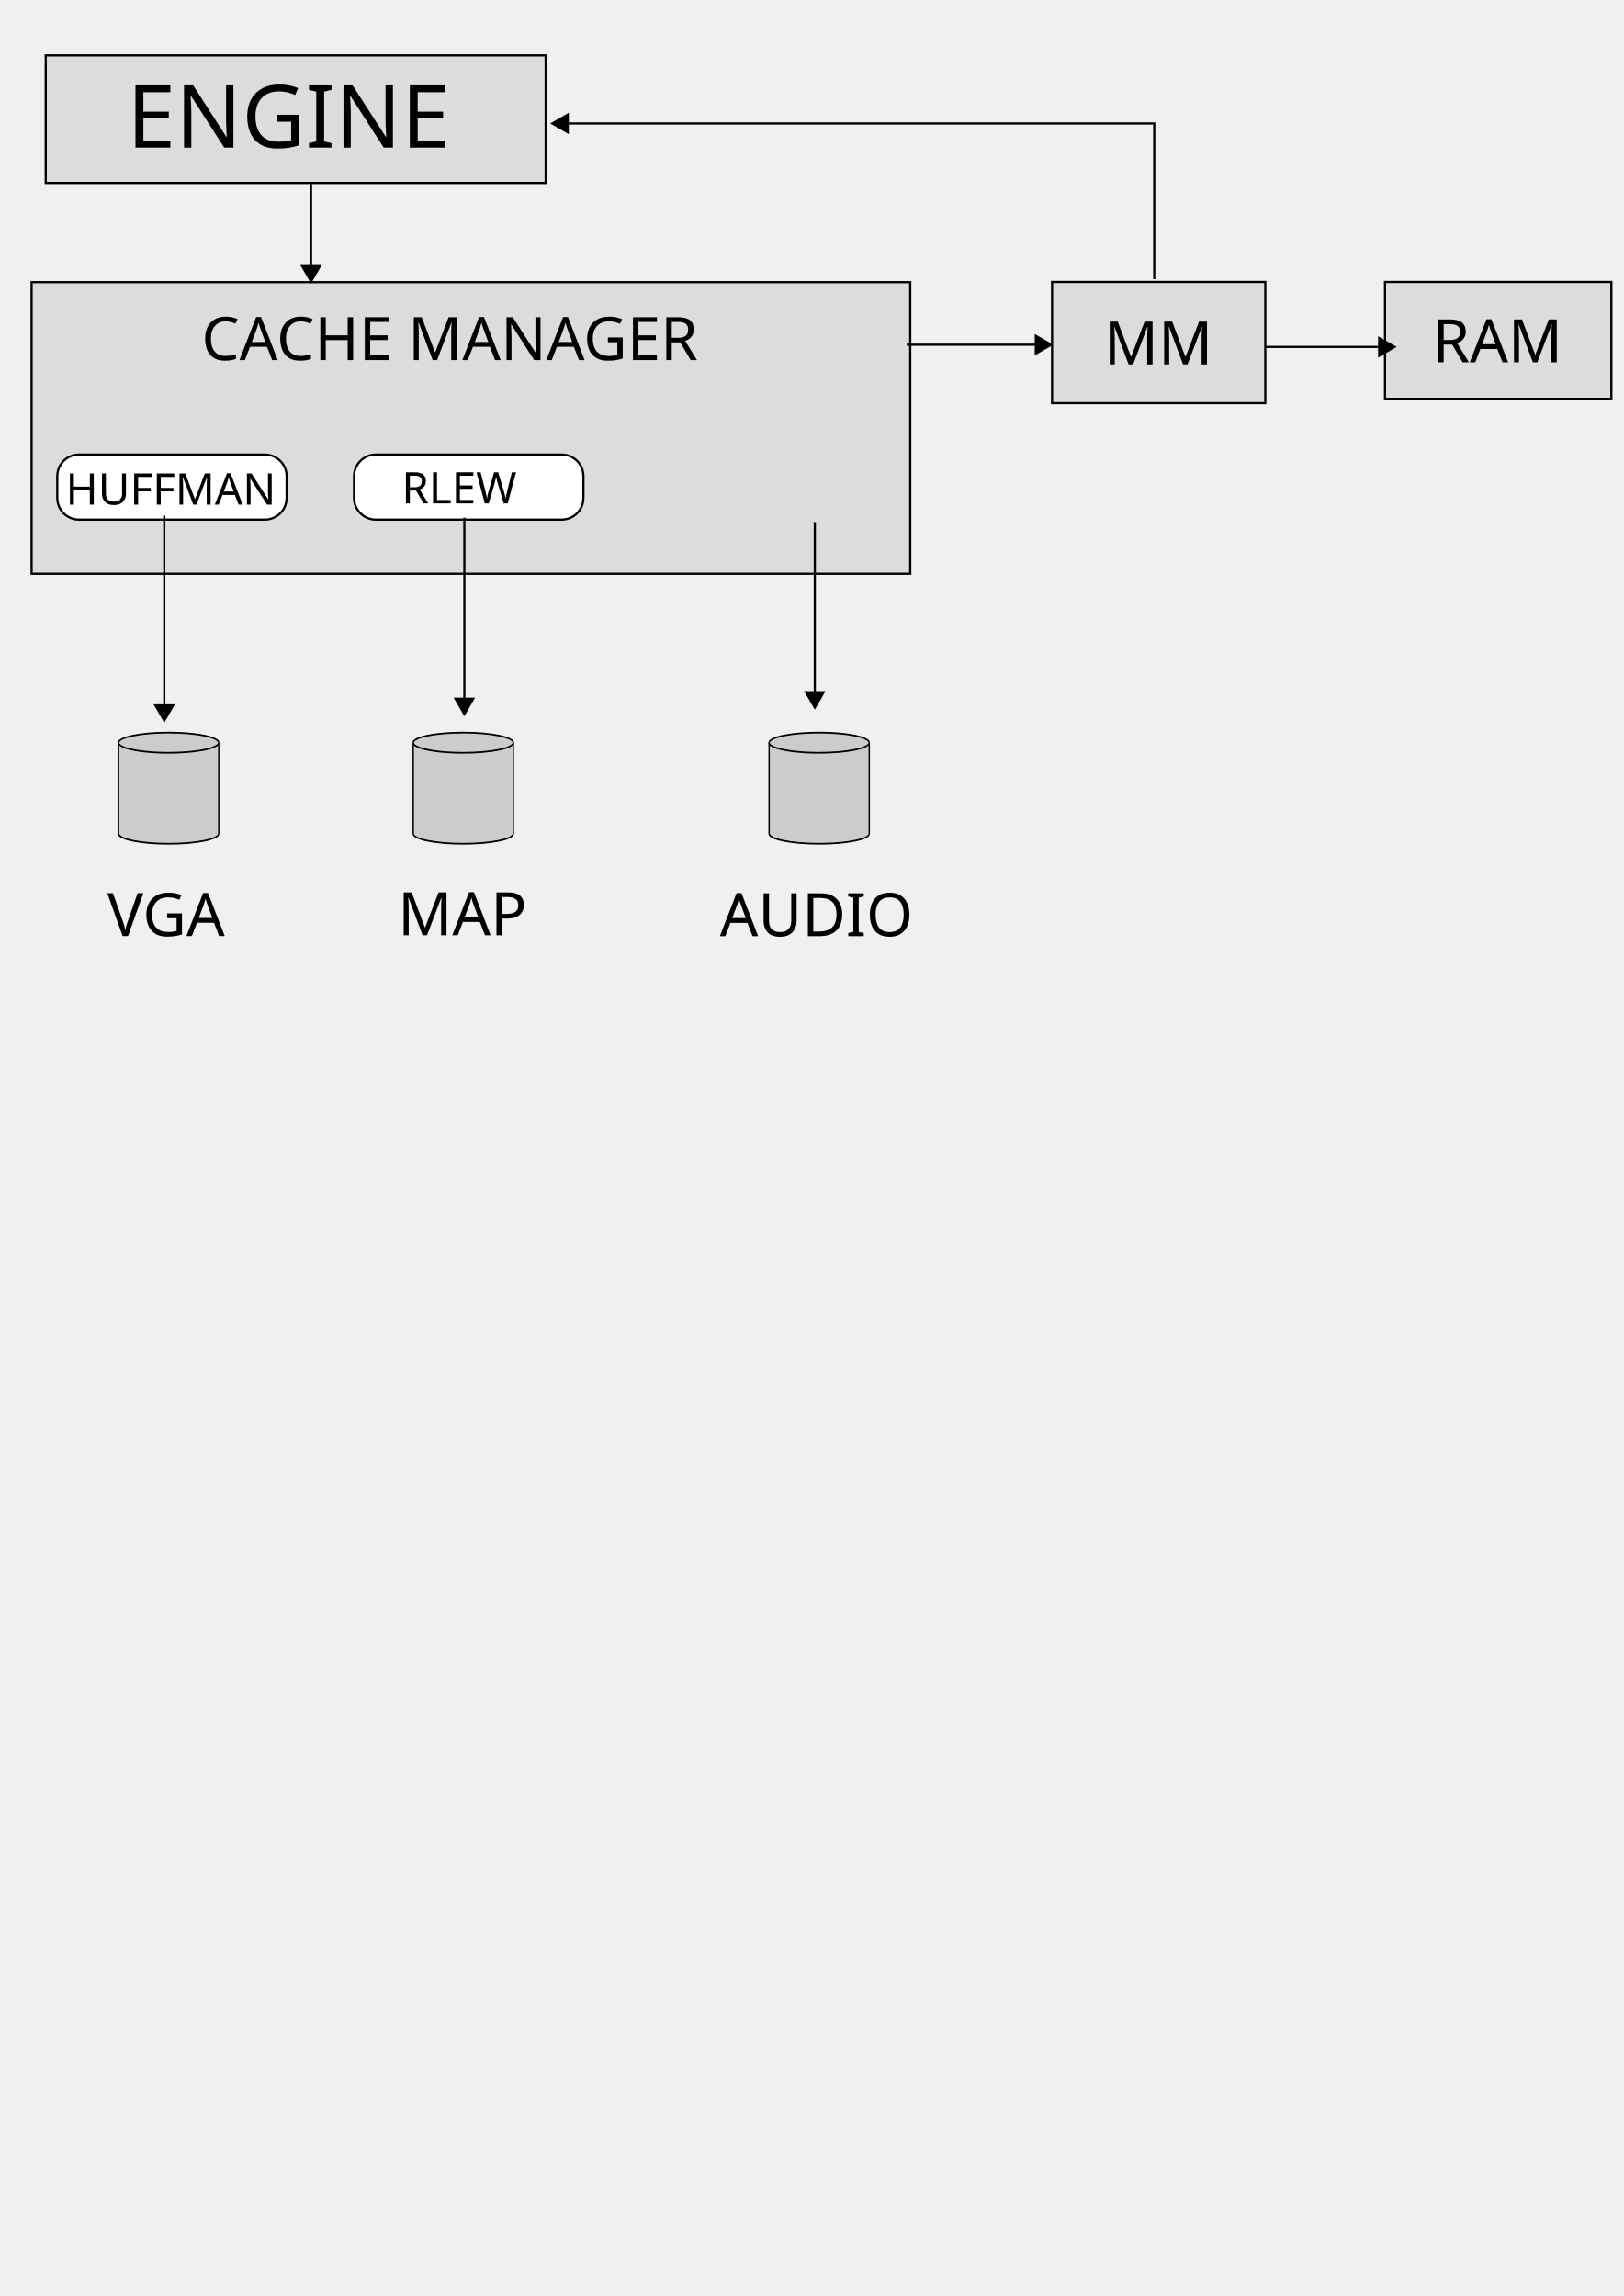
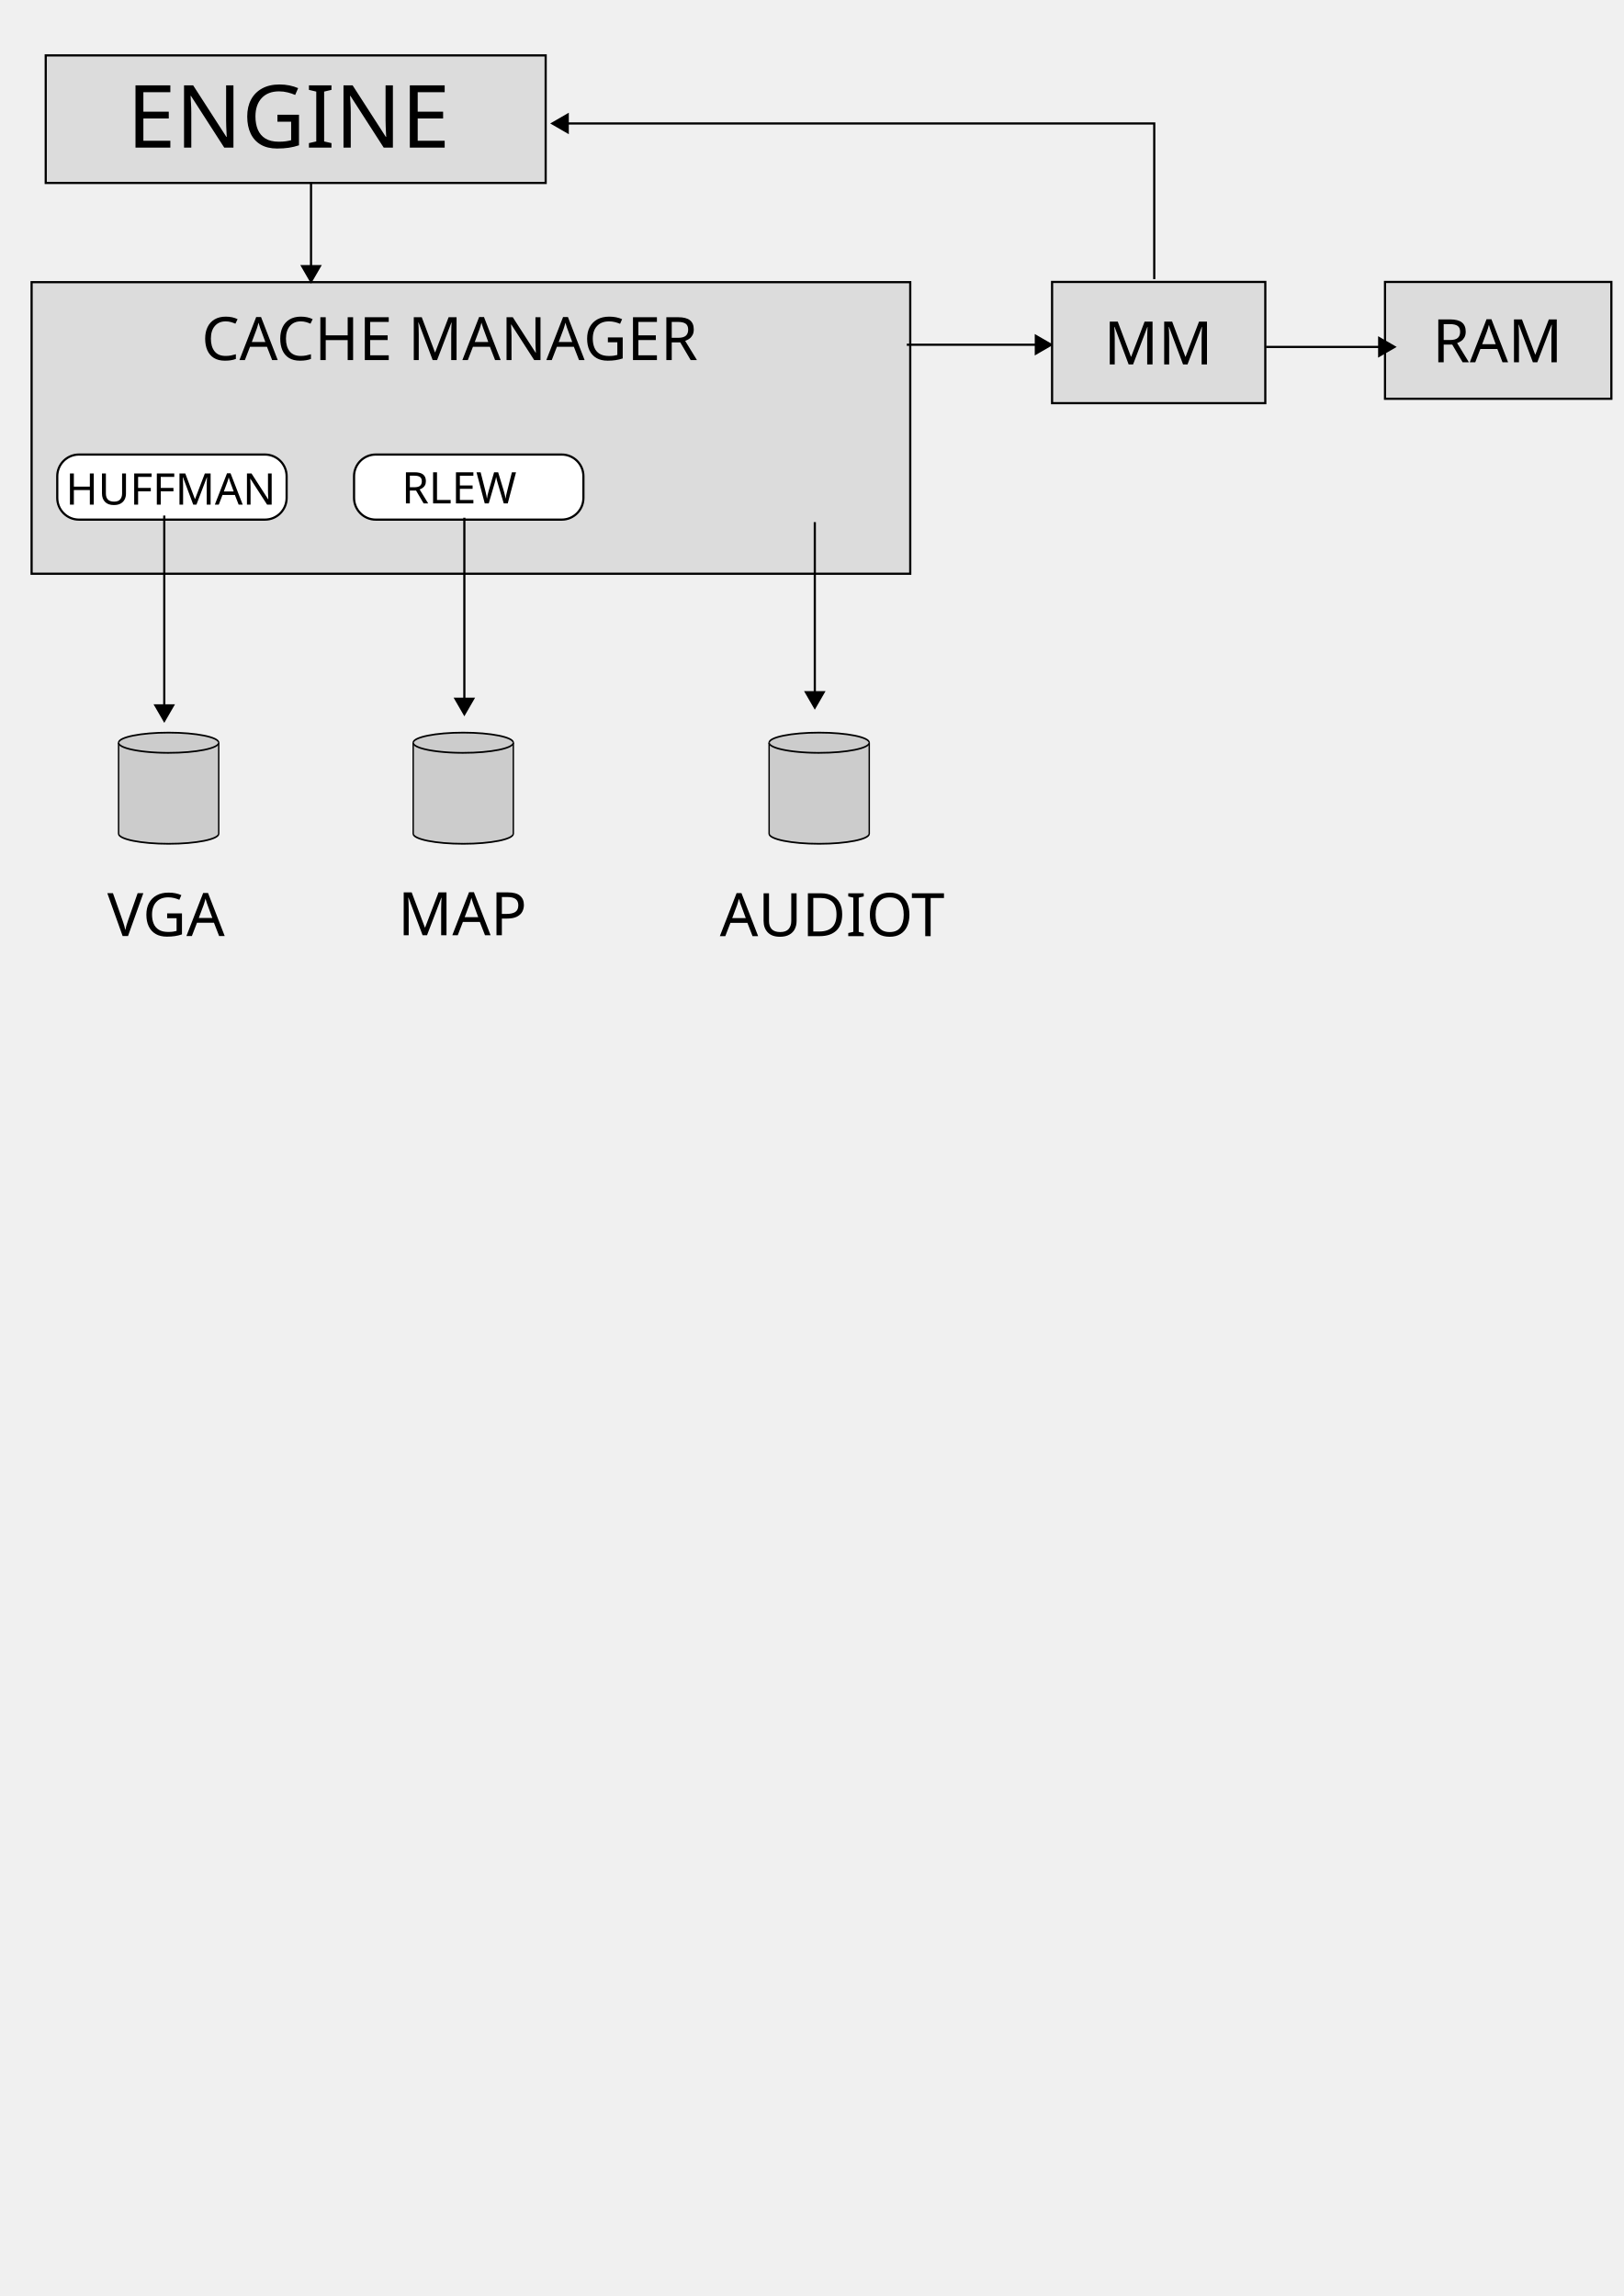
<svg xmlns="http://www.w3.org/2000/svg" width="210mm" height="297mm" viewBox="0 0 744.094 1052.362" id="svg4152" version="1.1">
  <defs id="defs4154">
    <marker orient="auto" refY="0.0" refX="0.0" id="marker7121" style="overflow:visible">
      <path id="path7123" d="M 5.77,0.0 L -2.88,5.0 L -2.88,-5.0 L 5.77,0.0 z " style="fill-rule:evenodd;stroke:#000000;stroke-width:1pt;stroke-opacity:1;fill:#000000;fill-opacity:1" transform="scale(0.8)" />
    </marker>
    <marker style="overflow:visible" id="marker7063" refX="0.0" refY="0.0" orient="auto">
      <path transform="scale(0.8)" style="fill-rule:evenodd;stroke:#000000;stroke-width:1pt;stroke-opacity:1;fill:#000000;fill-opacity:1" d="M 5.77,0.0 L -2.88,5.0 L -2.88,-5.0 L 5.77,0.0 z " id="path7065" />
    </marker>
    <marker orient="auto" refY="0.0" refX="0.0" id="marker7011" style="overflow:visible">
      <path id="path7013" d="M 5.77,0.0 L -2.88,5.0 L -2.88,-5.0 L 5.77,0.0 z " style="fill-rule:evenodd;stroke:#000000;stroke-width:1pt;stroke-opacity:1;fill:#000000;fill-opacity:1" transform="scale(0.8)" />
    </marker>
    <marker style="overflow:visible" id="marker6874" refX="0.0" refY="0.0" orient="auto">
      <path transform="scale(0.8)" style="fill-rule:evenodd;stroke:#000000;stroke-width:1pt;stroke-opacity:1;fill:#000000;fill-opacity:1" d="M 5.77,0.0 L -2.88,5.0 L -2.88,-5.0 L 5.77,0.0 z " id="path6876" />
    </marker>
    <marker orient="auto" refY="0.0" refX="0.0" id="marker6702" style="overflow:visible">
      <path id="path6704" d="M 5.77,0.0 L -2.88,5.0 L -2.88,-5.0 L 5.77,0.0 z " style="fill-rule:evenodd;stroke:#000000;stroke-width:1pt;stroke-opacity:1;fill:#000000;fill-opacity:1" transform="scale(0.8)" />
    </marker>
    <marker style="overflow:visible" id="marker6668" refX="0.0" refY="0.0" orient="auto">
      <path transform="scale(0.8)" style="fill-rule:evenodd;stroke:#000000;stroke-width:1pt;stroke-opacity:1;fill:#000000;fill-opacity:1" d="M 5.77,0.0 L -2.88,5.0 L -2.88,-5.0 L 5.77,0.0 z " id="path6670" />
    </marker>
    <marker orient="auto" refY="0.0" refX="0.0" id="TriangleOutL" style="overflow:visible">
      <path id="path6474" d="M 5.77,0.0 L -2.88,5.0 L -2.88,-5.0 L 5.77,0.0 z " style="fill-rule:evenodd;stroke:#000000;stroke-width:1pt;stroke-opacity:1;fill:#000000;fill-opacity:1" transform="scale(0.8)" />
    </marker>
  </defs>
  <g id="layer1">
    <rect style="fill:#dcdcdc;fill-opacity:1;stroke:#000000;stroke-width:1;stroke-miterlimit:4;stroke-dasharray:none;stroke-dashoffset:0;stroke-opacity:1" id="rect4702" width="402.654" height="133.645" x="14.482" y="129.329" />
    <g transform="matrix(0.8497944,0,0,-1.029422,11.5166,433.9972)" xml:space="preserve" style="font-style:normal;font-variant:normal;font-weight:normal;font-stretch:normal;letter-spacing:normal;word-spacing:normal;text-anchor:start;fill:#cccccc;fill-opacity:1;stroke:#000000;stroke-width:0.753;stroke-linecap:butt;stroke-linejoin:miter;stroke-miterlimit:10.433;stroke-dasharray:none;stroke-dashoffset:0;stroke-opacity:1" id="g2168">
      <path d="m 50.398,50.398 0,40.5 c 0,2.485 12.102,4.5 27,4.5 14.899,0 27.002,-2.015 27.002,-4.5 l 0,-40.5 c 0,-2.48 -12.103,-4.5 -27.002,-4.5 -14.898,0 -27,2.02 -27,4.5 z" style="fill:#cccccc;fill-opacity:1;stroke-width:0.753;stroke-miterlimit:10.433;stroke-dasharray:none" id="path2170" />
      <path d="m 50.398,90.898 0.036,-0.231 0.104,-0.228 0.172,-0.225 0.237,-0.221 0.302,-0.218 0.364,-0.213 0.425,-0.209 0.484,-0.204 0.541,-0.199 0.597,-0.194 0.65,-0.189 0.703,-0.182 0.753,-0.177 0.802,-0.17 0.849,-0.163 0.894,-0.157 0.938,-0.149 0.98,-0.141 1.021,-0.134 1.058,-0.126 1.096,-0.117 1.13,-0.108 1.165,-0.1 1.195,-0.09 1.226,-0.081 1.254,-0.071 1.281,-0.061 1.306,-0.05 1.329,-0.04 1.35,-0.028 1.37,-0.018 1.388,-0.006 c 14.899,0 27.002,2.02 27.002,4.5" style="fill:#cccccc;fill-opacity:1;stroke-width:0.753;stroke-miterlimit:10.433;stroke-dasharray:none" id="path2172" />
    </g>
    <g transform="matrix(0.8497944,0,0,-1.029422,146.5229,433.9972)" xml:space="preserve" style="font-style:normal;font-variant:normal;font-weight:normal;font-stretch:normal;letter-spacing:normal;word-spacing:normal;text-anchor:start;fill:#cccccc;fill-opacity:1;stroke:#000000;stroke-width:0.753;stroke-linecap:butt;stroke-linejoin:miter;stroke-miterlimit:10.433;stroke-dasharray:none;stroke-dashoffset:0;stroke-opacity:1" id="g2168-8">
      <path d="m 50.398,50.398 0,40.5 c 0,2.485 12.102,4.5 27,4.5 14.899,0 27.002,-2.015 27.002,-4.5 l 0,-40.5 c 0,-2.48 -12.103,-4.5 -27.002,-4.5 -14.898,0 -27,2.02 -27,4.5 z" style="fill:#cccccc;fill-opacity:1;stroke-width:0.753;stroke-miterlimit:10.433;stroke-dasharray:none" id="path2170-7" />
      <path d="m 50.398,90.898 0.036,-0.231 0.104,-0.228 0.172,-0.225 0.237,-0.221 0.302,-0.218 0.364,-0.213 0.425,-0.209 0.484,-0.204 0.541,-0.199 0.597,-0.194 0.65,-0.189 0.703,-0.182 0.753,-0.177 0.802,-0.17 0.849,-0.163 0.894,-0.157 0.938,-0.149 0.98,-0.141 1.021,-0.134 1.058,-0.126 1.096,-0.117 1.13,-0.108 1.165,-0.1 1.195,-0.09 1.226,-0.081 1.254,-0.071 1.281,-0.061 1.306,-0.05 1.329,-0.04 1.35,-0.028 1.37,-0.018 1.388,-0.006 c 14.899,0 27.002,2.02 27.002,4.5" style="fill:#cccccc;fill-opacity:1;stroke-width:0.753;stroke-miterlimit:10.433;stroke-dasharray:none" id="path2172-3" />
    </g>
    <g transform="matrix(0.8497944,0,0,-1.029422,309.6345,433.9972)" xml:space="preserve" style="font-style:normal;font-variant:normal;font-weight:normal;font-stretch:normal;letter-spacing:normal;word-spacing:normal;text-anchor:start;fill:#cccccc;fill-opacity:1;stroke:#000000;stroke-width:0.753;stroke-linecap:butt;stroke-linejoin:miter;stroke-miterlimit:10.433;stroke-dasharray:none;stroke-dashoffset:0;stroke-opacity:1" id="g2168-0">
      <path d="m 50.398,50.398 0,40.5 c 0,2.485 12.102,4.5 27,4.5 14.899,0 27.002,-2.015 27.002,-4.5 l 0,-40.5 c 0,-2.48 -12.103,-4.5 -27.002,-4.5 -14.898,0 -27,2.02 -27,4.5 z" style="fill:#cccccc;fill-opacity:1;stroke-width:0.753;stroke-miterlimit:10.433;stroke-dasharray:none" id="path2170-1" />
      <path d="m 50.398,90.898 0.036,-0.231 0.104,-0.228 0.172,-0.225 0.237,-0.221 0.302,-0.218 0.364,-0.213 0.425,-0.209 0.484,-0.204 0.541,-0.199 0.597,-0.194 0.65,-0.189 0.703,-0.182 0.753,-0.177 0.802,-0.17 0.849,-0.163 0.894,-0.157 0.938,-0.149 0.98,-0.141 1.021,-0.134 1.058,-0.126 1.096,-0.117 1.13,-0.108 1.165,-0.1 1.195,-0.09 1.226,-0.081 1.254,-0.071 1.281,-0.061 1.306,-0.05 1.329,-0.04 1.35,-0.028 1.37,-0.018 1.388,-0.006 c 14.899,0 27.002,2.02 27.002,4.5" style="fill:#cccccc;fill-opacity:1;stroke-width:0.753;stroke-miterlimit:10.433;stroke-dasharray:none" id="path2172-6" />
    </g>
    <rect style="fill:#dcdcdc;fill-opacity:1;stroke:#000000;stroke-width:1;stroke-miterlimit:4;stroke-dasharray:none;stroke-dashoffset:0;stroke-opacity:1" id="rect4702-8" width="103.732" height="53.544" x="634.709" y="129.229" />
    <text xml:space="preserve" style="font-style:normal;font-weight:normal;font-size:40px;line-height:125%;font-family:Sans;letter-spacing:0px;word-spacing:0px;fill:#000000;fill-opacity:1;stroke:none;stroke-width:1px;stroke-linecap:butt;stroke-linejoin:miter;stroke-opacity:1" x="656.462" y="166.038" id="text6253">
      <tspan style="font-style:normal;font-variant:normal;font-weight:normal;font-stretch:normal;font-size:27.5px;line-height:125%;font-family:Sans;-inkscape-font-specification:'Sans, Normal';text-align:start;writing-mode:lr-tb;text-anchor:start" x="656.462" y="166.038" id="tspan6257">RAM</tspan>
    </text>
    <path id="path6318" d="m 142.535,83.73 0,40.603" style="fill:none;fill-rule:evenodd;stroke:#000000;stroke-width:1;stroke-linecap:butt;stroke-linejoin:miter;stroke-miterlimit:4;stroke-dasharray:none;stroke-opacity:1;marker-end:url(#marker6668)" />
    <path id="path6320" d="m 415.558,158.008 61.472,0" style="fill:none;fill-rule:evenodd;stroke:#000000;stroke-width:1;stroke-linecap:butt;stroke-linejoin:miter;stroke-miterlimit:4;stroke-dasharray:none;stroke-opacity:1;marker-end:url(#marker6702)" />
    <path id="path6322" d="m 580.176,159.012 54.203,0" style="fill:none;fill-rule:evenodd;stroke:#000000;stroke-width:1px;stroke-linecap:butt;stroke-linejoin:miter;stroke-opacity:1;marker-end:url(#marker6874)" />
    <path id="path6326" d="m 528.955,127.941 0,-71.352 -271.122,0" style="fill:none;fill-rule:evenodd;stroke:#000000;stroke-width:1;stroke-linecap:butt;stroke-linejoin:miter;stroke-miterlimit:4;stroke-dasharray:none;stroke-opacity:1;marker-end:url(#TriangleOutL)" />
    <rect ry="9.943" y="208.338" x="26.239" height="29.83" width="105.112" id="rect6950" style="fill:#ffffff;fill-opacity:1;stroke:#000000;stroke-width:1;stroke-miterlimit:4;stroke-dasharray:none;stroke-dashoffset:0;stroke-opacity:1" />
    <text id="text6952" y="231.283" x="30.113" style="font-style:normal;font-weight:normal;font-size:40px;line-height:125%;font-family:Sans;letter-spacing:0px;word-spacing:0px;fill:#000000;fill-opacity:1;stroke:none;stroke-width:1px;stroke-linecap:butt;stroke-linejoin:miter;stroke-opacity:1" xml:space="preserve">
      <tspan style="font-style:normal;font-variant:normal;font-weight:normal;font-stretch:normal;font-size:20px;line-height:125%;font-family:Sans;-inkscape-font-specification:'Sans, Normal';text-align:start;writing-mode:lr-tb;text-anchor:start" y="231.283" x="30.113" id="tspan6954">HUFFMAN</tspan>
    </text>
    <g id="g6265" transform="translate(31.11669,0)">
      <rect y="129.226" x="451.017" height="55.558" width="97.716" id="rect4702-5" style="fill:#dcdcdc;fill-opacity:1;stroke:#000000;stroke-width:1;stroke-miterlimit:4;stroke-dasharray:none;stroke-dashoffset:0;stroke-opacity:1" />
      <text id="text6261" y="167.042" x="474.78" style="font-style:normal;font-weight:normal;font-size:40px;line-height:125%;font-family:Sans;letter-spacing:0px;word-spacing:0px;fill:#000000;fill-opacity:1;stroke:none;stroke-width:1px;stroke-linecap:butt;stroke-linejoin:miter;stroke-opacity:1" xml:space="preserve">
        <tspan y="167.042" x="474.78" id="tspan6263" style="font-style:normal;font-variant:normal;font-weight:normal;font-stretch:normal;font-size:27.5px;line-height:125%;font-family:Sans;-inkscape-font-specification:'Sans, Normal';text-align:start;writing-mode:lr-tb;text-anchor:start">MM</tspan>
      </text>
    </g>
    <g id="g6279">
      <rect y="25.386" x="20.953" height="58.47" width="229.11" id="rect4700" style="fill:#dcdcdc;fill-opacity:1;stroke:#000000;stroke-width:1;stroke-miterlimit:4;stroke-dasharray:none;stroke-dashoffset:0;stroke-opacity:1" />
      <text id="text6275" y="67.67" x="58.218" style="font-style:normal;font-weight:normal;font-size:40px;line-height:125%;font-family:Sans;letter-spacing:0px;word-spacing:0px;fill:#000000;fill-opacity:1;stroke:none;stroke-width:1px;stroke-linecap:butt;stroke-linejoin:miter;stroke-opacity:1" xml:space="preserve">
        <tspan y="67.67" x="58.218" id="tspan6277">ENGINE</tspan>
      </text>
    </g>
    <text xml:space="preserve" style="font-style:normal;font-weight:normal;font-size:40px;line-height:125%;font-family:Sans;letter-spacing:0px;word-spacing:0px;fill:#000000;fill-opacity:1;stroke:none;stroke-width:1px;stroke-linecap:butt;stroke-linejoin:miter;stroke-opacity:1" x="92.346" y="165.035" id="text6284">
      <tspan id="tspan6286" x="92.346" y="165.035" style="font-style:normal;font-variant:normal;font-weight:normal;font-stretch:normal;font-size:27.5px;line-height:125%;font-family:Sans;-inkscape-font-specification:'Sans, Normal';text-align:start;writing-mode:lr-tb;text-anchor:start">CACHE MANAGER</tspan>
    </text>
    <text xml:space="preserve" style="font-style:normal;font-weight:normal;font-size:40px;line-height:125%;font-family:Sans;letter-spacing:0px;word-spacing:0px;fill:#000000;fill-opacity:1;stroke:none;stroke-width:1px;stroke-linecap:butt;stroke-linejoin:miter;stroke-opacity:1" x="49.184" y="429.025" id="text6288">
      <tspan id="tspan6290" x="49.184" y="429.025" style="font-style:normal;font-variant:normal;font-weight:normal;font-stretch:normal;font-size:27.5px;line-height:125%;font-family:Sans;-inkscape-font-specification:'Sans, Normal';text-align:start;writing-mode:lr-tb;text-anchor:start">VGA</tspan>
    </text>
    <text xml:space="preserve" style="font-style:normal;font-weight:normal;font-size:40px;line-height:125%;font-family:Sans;letter-spacing:0px;word-spacing:0px;fill:#000000;fill-opacity:1;stroke:none;stroke-width:1px;stroke-linecap:butt;stroke-linejoin:miter;stroke-opacity:1" x="182.334" y="428.662" id="text6288-3">
      <tspan id="tspan6290-5" x="182.334" y="428.662" style="font-style:normal;font-variant:normal;font-weight:normal;font-stretch:normal;font-size:27.5px;line-height:125%;font-family:Sans;-inkscape-font-specification:'Sans, Normal';text-align:start;writing-mode:lr-tb;text-anchor:start">MAP</tspan>
    </text>
    <text xml:space="preserve" style="font-style:normal;font-weight:normal;font-size:40px;line-height:125%;font-family:Sans;letter-spacing:0px;word-spacing:0px;fill:#000000;fill-opacity:1;stroke:none;stroke-width:1px;stroke-linecap:butt;stroke-linejoin:miter;stroke-opacity:1" x="329.887" y="429.078" id="text6288-6">
-       <tspan id="tspan6290-59" x="329.887" y="429.078" style="font-style:normal;font-variant:normal;font-weight:normal;font-stretch:normal;font-size:27.5px;line-height:125%;font-family:Sans;-inkscape-font-specification:'Sans, Normal';text-align:start;writing-mode:lr-tb;text-anchor:start">AUDIO</tspan>
+       <tspan id="tspan6290-59" x="329.887" y="429.078" style="font-style:normal;font-variant:normal;font-weight:normal;font-stretch:normal;font-size:27.5px;line-height:125%;font-family:Sans;-inkscape-font-specification:'Sans, Normal';text-align:start;writing-mode:lr-tb;text-anchor:start">AUDIOT</tspan>
    </text>
    <rect ry="9.943" y="208.338" x="162.25" height="29.83" width="105.112" id="rect6950-2" style="fill:#ffffff;fill-opacity:1;stroke:#000000;stroke-width:1;stroke-miterlimit:4;stroke-dasharray:none;stroke-dashoffset:0;stroke-opacity:1" />
    <text id="text6952-6" y="230.748" x="184.089" style="font-style:normal;font-weight:normal;font-size:40px;line-height:125%;font-family:Sans;letter-spacing:0px;word-spacing:0px;fill:#000000;fill-opacity:1;stroke:none;stroke-width:1px;stroke-linecap:butt;stroke-linejoin:miter;stroke-opacity:1" xml:space="preserve">
      <tspan style="font-style:normal;font-variant:normal;font-weight:normal;font-stretch:normal;font-size:20px;line-height:125%;font-family:Sans;-inkscape-font-specification:'Sans, Normal';text-align:start;writing-mode:lr-tb;text-anchor:start" y="230.748" x="184.089" id="tspan6954-9">RLEW</tspan>
    </text>
    <path style="fill:none;fill-rule:evenodd;stroke:#000000;stroke-width:1px;stroke-linecap:butt;stroke-linejoin:miter;stroke-opacity:1;marker-end:url(#marker7121)" d="m 75.282,236.302 0,89.335" id="path6999" />
    <path style="fill:none;fill-rule:evenodd;stroke:#000000;stroke-width:1px;stroke-linecap:butt;stroke-linejoin:miter;stroke-opacity:1;marker-end:url(#marker7063)" d="m 212.798,237.306 0,85.32" id="path7001" />
    <path style="fill:none;fill-rule:evenodd;stroke:#000000;stroke-width:1px;stroke-linecap:butt;stroke-linejoin:miter;stroke-opacity:1;marker-end:url(#marker7011)" d="m 373.4,239.313 0,80.301" id="path7003" />
  </g>
</svg>
